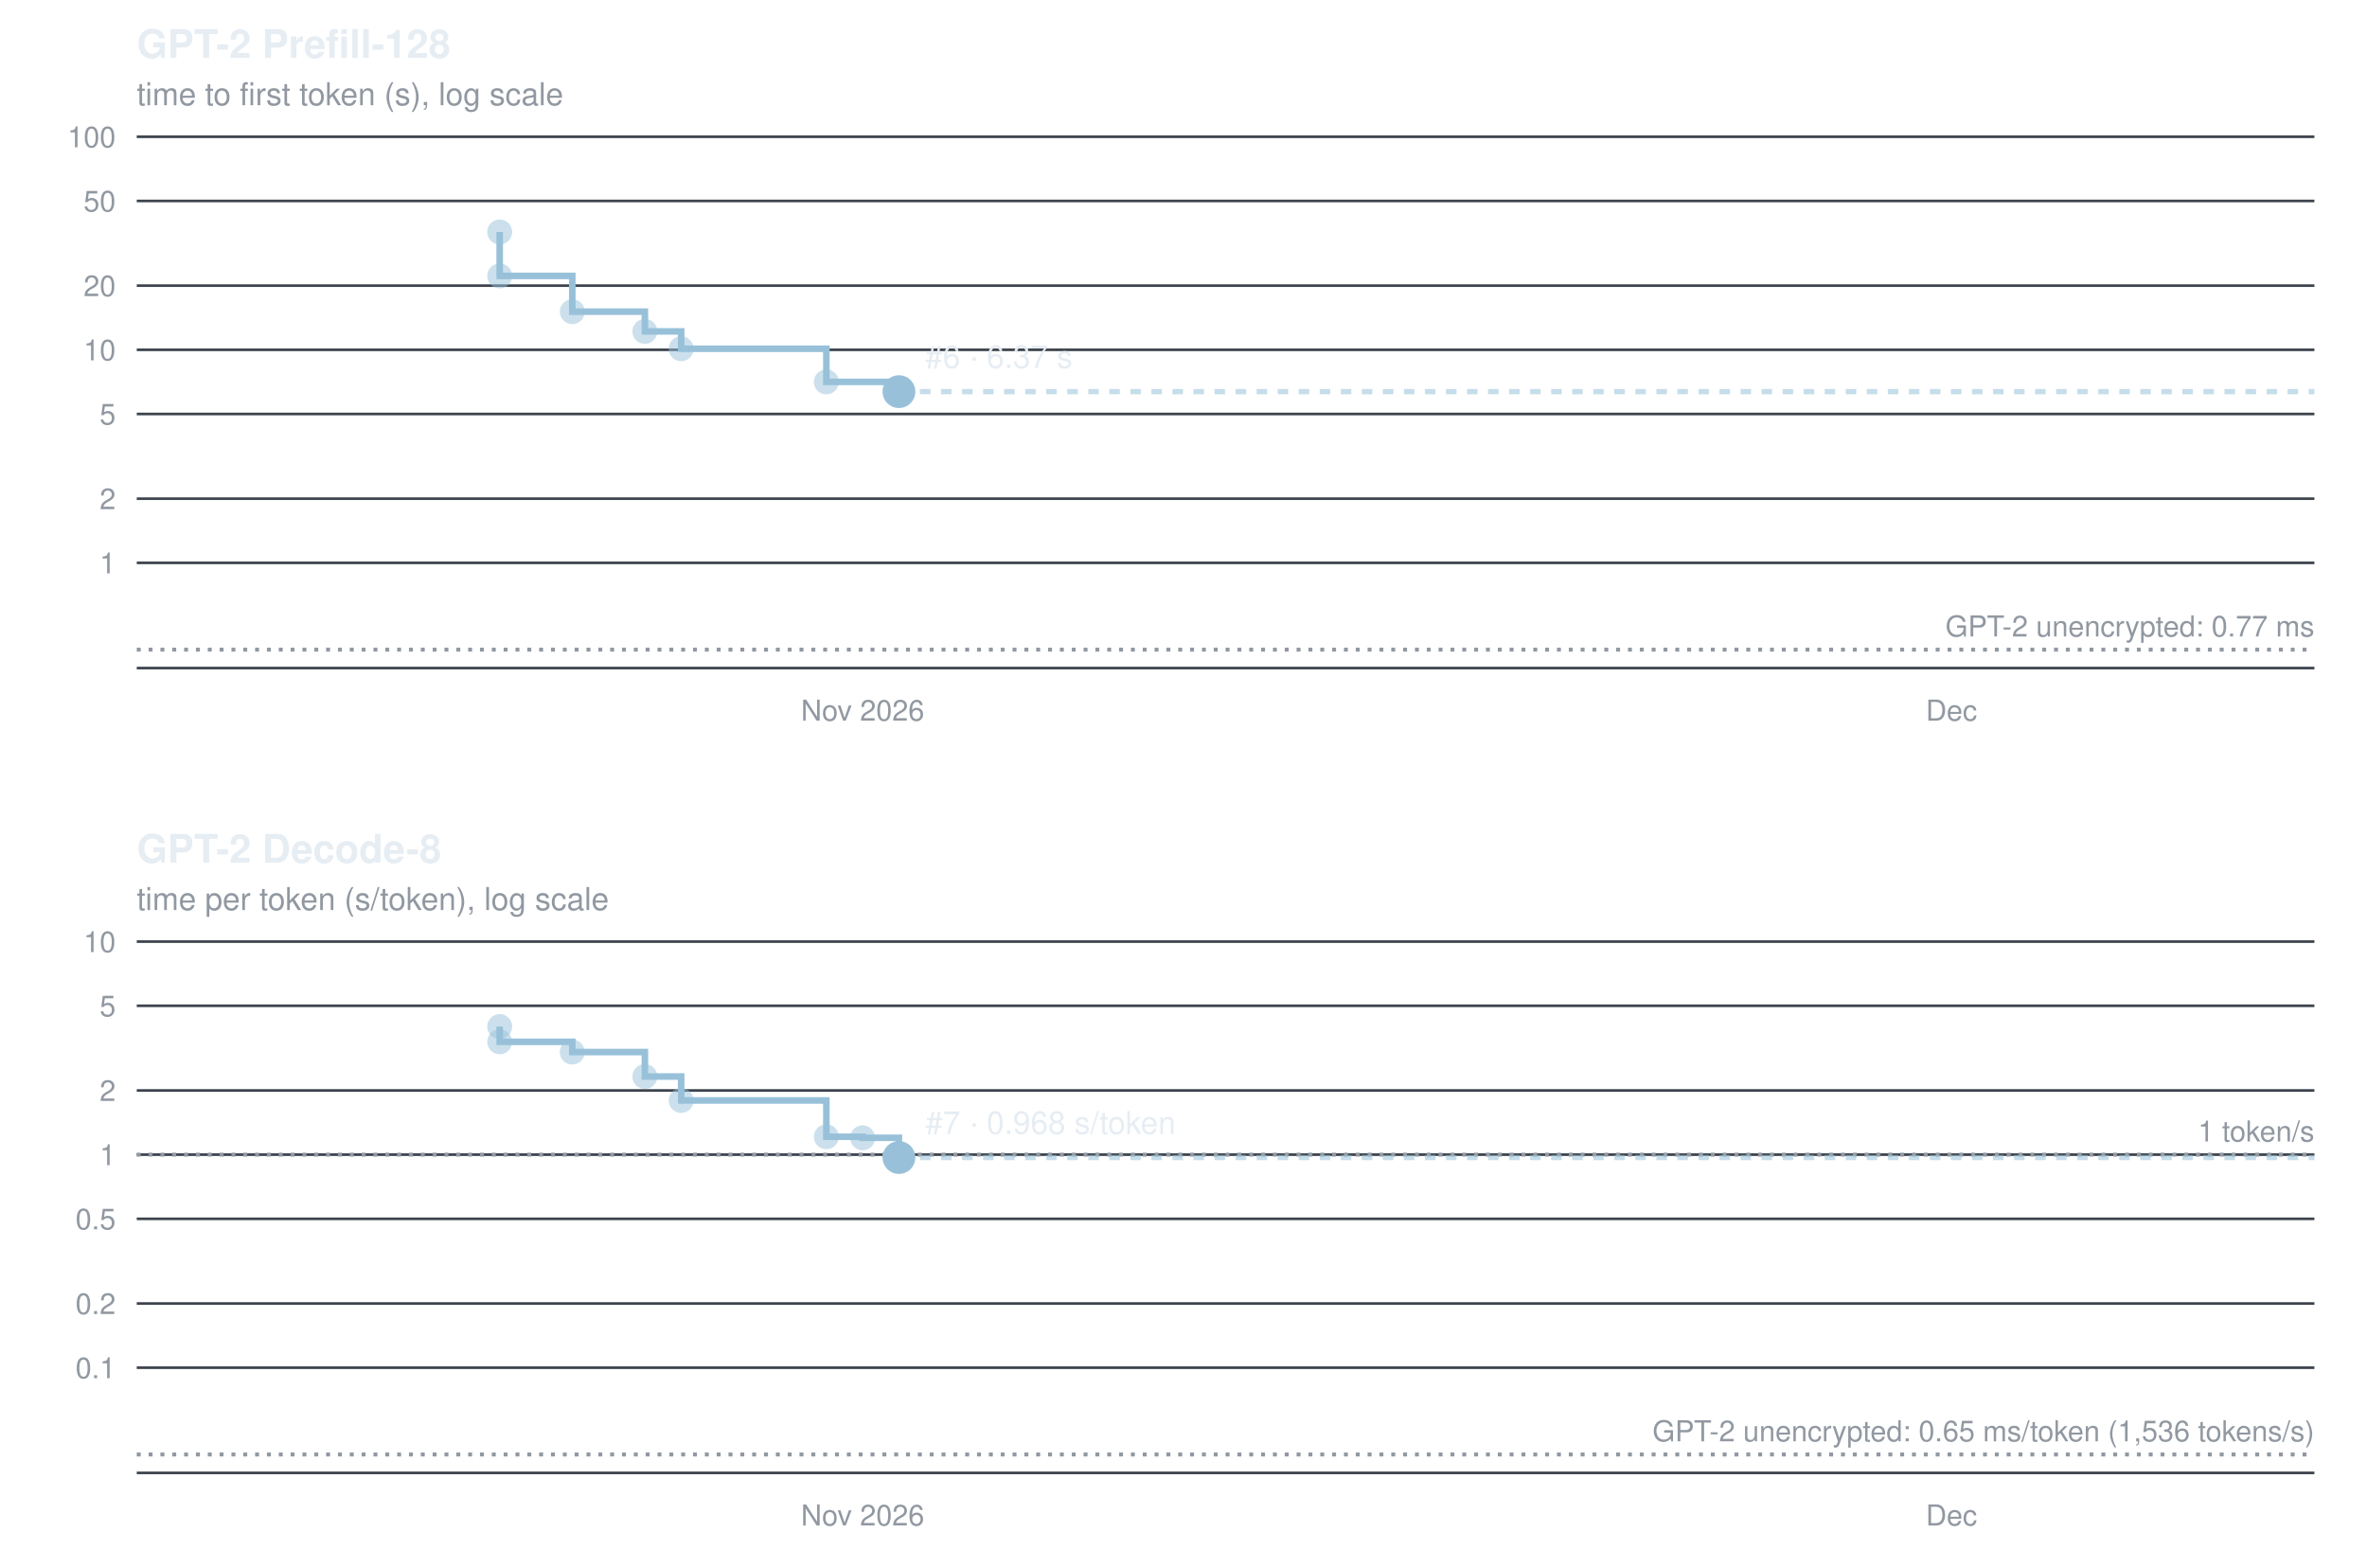
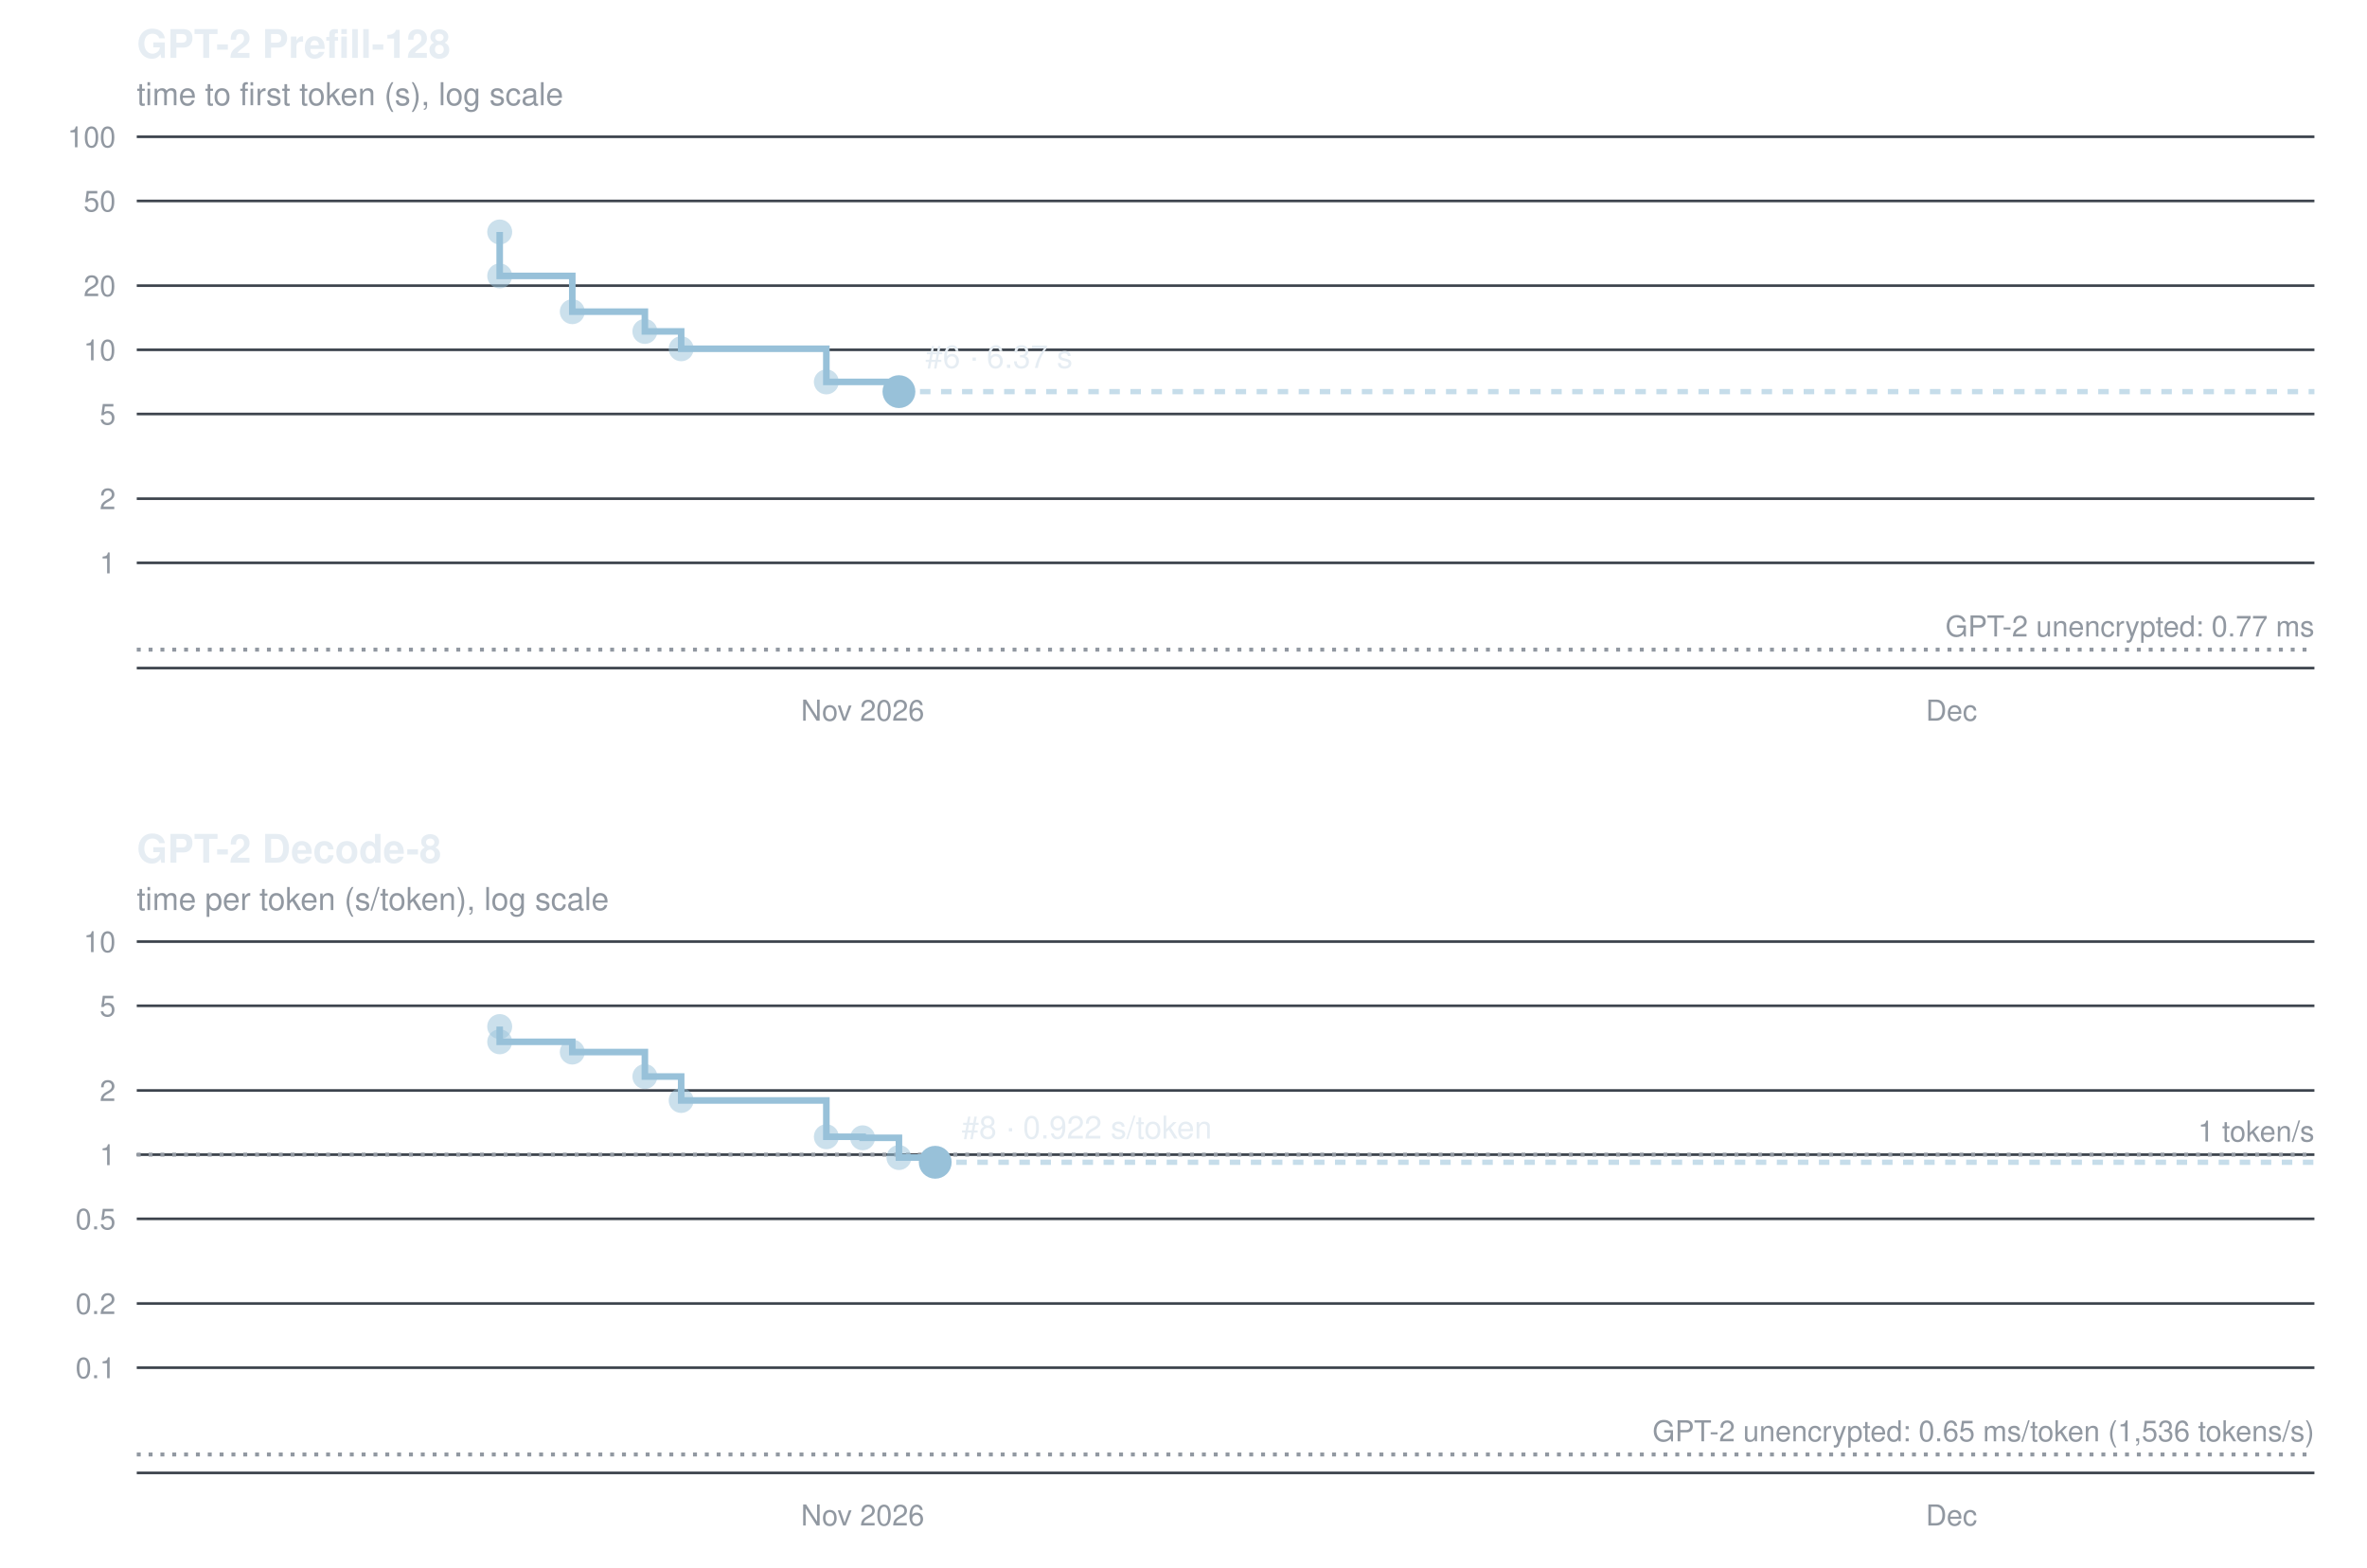
<svg xmlns="http://www.w3.org/2000/svg" viewBox="0 0 900 596" width="900" height="596" font-family="-apple-system,BlinkMacSystemFont,'Segoe UI',Helvetica,Arial,sans-serif" role="img" aria-label="Record progression of both tracks">
  <text fill="#e6edf3" x="52" y="22" font-size="15" font-weight="600">GPT-2 Prefill-128</text>
  <text fill="#9198a1" x="52" y="40" font-size="12">time to first token (s), log scale</text>
  <line stroke="#3d444d" stroke-width="1" x1="52" x2="880" y1="214.0" y2="214.0" />
  <text fill="#9198a1" x="44" y="218.0" font-size="11" text-anchor="end">1</text>
  <line stroke="#3d444d" stroke-width="1" x1="52" x2="880" y1="189.6" y2="189.6" />
  <text fill="#9198a1" x="44" y="193.6" font-size="11" text-anchor="end">2</text>
  <line stroke="#3d444d" stroke-width="1" x1="52" x2="880" y1="157.4" y2="157.4" />
  <text fill="#9198a1" x="44" y="161.4" font-size="11" text-anchor="end">5</text>
  <line stroke="#3d444d" stroke-width="1" x1="52" x2="880" y1="133.0" y2="133.0" />
  <text fill="#9198a1" x="44" y="137.0" font-size="11" text-anchor="end">10</text>
  <line stroke="#3d444d" stroke-width="1" x1="52" x2="880" y1="108.6" y2="108.6" />
  <text fill="#9198a1" x="44" y="112.6" font-size="11" text-anchor="end">20</text>
  <line stroke="#3d444d" stroke-width="1" x1="52" x2="880" y1="76.4" y2="76.4" />
  <text fill="#9198a1" x="44" y="80.4" font-size="11" text-anchor="end">50</text>
  <line stroke="#3d444d" stroke-width="1" x1="52" x2="880" y1="52.0" y2="52.0" />
  <text fill="#9198a1" x="44" y="56.0" font-size="11" text-anchor="end">100</text>
  <text fill="#9198a1" x="328.0" y="274" font-size="11" text-anchor="middle">Nov 2026</text>
  <text fill="#9198a1" x="742.0" y="274" font-size="11" text-anchor="middle">Dec</text>
  <line stroke="#3d444d" stroke-width="1" x1="52" x2="880" y1="254" y2="254" />
  <line stroke="#9198a1" stroke-width="1.5" stroke-dasharray="1.5 3" x1="52" x2="880" y1="247.0" y2="247.0" />
  <text fill="#9198a1" x="880" y="242.0" font-size="11" text-anchor="end">GPT-2 unencrypted: 0.77 ms</text>
  <path fill="none" stroke="#98c1d9" stroke-width="2.5" d="M190.0,88.2H190.0V104.9H217.6V118.5H245.2V126.0H259.0V132.6H314.2V145.2H341.8V148.9" />
  <path fill="none" stroke="#98c1d9" stroke-width="2" stroke-dasharray="4 4" opacity="0.55" d="M341.8,148.9H880" />
  <circle fill="#98c1d9" stroke="#98c1d9" stroke-width="2.5" cx="190.0" cy="88.2" r="3.5" opacity="0.5" tabindex="0" data-tip="{&quot;title&quot;: &quot;#0 Perseus (FIDESlib)&quot;, &quot;value&quot;: &quot;35.78 s&quot;, &quot;date&quot;: &quot;2026-10-22&quot;, &quot;by&quot;: &quot;@alexzilligmm, @Davide-F5-Marincione&quot;}" />
  <circle fill="#98c1d9" stroke="#98c1d9" stroke-width="2.5" cx="190.0" cy="104.9" r="3.5" opacity="0.5" tabindex="0" data-tip="{&quot;title&quot;: &quot;#1 Perseus on perseus-core&quot;, &quot;value&quot;: &quot;22.22 s&quot;, &quot;date&quot;: &quot;2026-10-22&quot;, &quot;by&quot;: &quot;@alexzilligmm, @Davide-F5-Marincione&quot;}" />
  <circle fill="#98c1d9" stroke="#98c1d9" stroke-width="2.5" cx="217.6" cy="118.5" r="3.5" opacity="0.5" tabindex="0" data-tip="{&quot;title&quot;: &quot;#2 PackedPrefill&quot;, &quot;value&quot;: &quot;15.11 s&quot;, &quot;date&quot;: &quot;2026-10-24&quot;, &quot;by&quot;: &quot;@erodola&quot;}" />
  <circle fill="#98c1d9" stroke="#98c1d9" stroke-width="2.5" cx="245.2" cy="126.0" r="3.5" opacity="0.5" tabindex="0" data-tip="{&quot;title&quot;: &quot;#3 BabyStepPrefill&quot;, &quot;value&quot;: &quot;12.2 s&quot;, &quot;date&quot;: &quot;2026-10-26&quot;, &quot;by&quot;: &quot;@erodola&quot;}" />
  <circle fill="#98c1d9" stroke="#98c1d9" stroke-width="2.5" cx="259.0" cy="132.6" r="3.5" opacity="0.5" tabindex="0" data-tip="{&quot;title&quot;: &quot;#4 LeanChainPrefill&quot;, &quot;value&quot;: &quot;10.12 s&quot;, &quot;date&quot;: &quot;2026-10-27&quot;, &quot;by&quot;: &quot;@erodola&quot;}" />
  <circle fill="#98c1d9" stroke="#98c1d9" stroke-width="2.5" cx="314.2" cy="145.2" r="3.5" opacity="0.5" tabindex="0" data-tip="{&quot;title&quot;: &quot;#5 LeanKeySwitch&quot;, &quot;value&quot;: &quot;7.07 s&quot;, &quot;date&quot;: &quot;2026-10-31&quot;, &quot;by&quot;: &quot;@alexzilligmm&quot;}" />
  <circle fill="#98c1d9" stroke="#98c1d9" stroke-width="2.5" cx="341.8" cy="148.9" r="5" tabindex="0" data-tip="{&quot;title&quot;: &quot;#6 FlippingToTokenPerSecond&quot;, &quot;value&quot;: &quot;6.37 s&quot;, &quot;date&quot;: &quot;2026-11-02&quot;, &quot;by&quot;: &quot;@alexzilligmm&quot;}" />
  <text fill="#e6edf3" x="351.8" y="139.9" font-size="12">#6 · 6.37 s</text>
  <text fill="#e6edf3" x="52" y="328" font-size="15" font-weight="600">GPT-2 Decode-8</text>
  <text fill="#9198a1" x="52" y="346" font-size="12">time per token (s/token), log scale</text>
  <line stroke="#3d444d" stroke-width="1" x1="52" x2="880" y1="520.0" y2="520.0" />
  <text fill="#9198a1" x="44" y="524.0" font-size="11" text-anchor="end">0.1</text>
  <line stroke="#3d444d" stroke-width="1" x1="52" x2="880" y1="495.6" y2="495.6" />
  <text fill="#9198a1" x="44" y="499.6" font-size="11" text-anchor="end">0.2</text>
  <line stroke="#3d444d" stroke-width="1" x1="52" x2="880" y1="463.4" y2="463.4" />
  <text fill="#9198a1" x="44" y="467.4" font-size="11" text-anchor="end">0.5</text>
  <line stroke="#3d444d" stroke-width="1" x1="52" x2="880" y1="439.0" y2="439.0" />
  <text fill="#9198a1" x="44" y="443.0" font-size="11" text-anchor="end">1</text>
  <line stroke="#3d444d" stroke-width="1" x1="52" x2="880" y1="414.6" y2="414.6" />
  <text fill="#9198a1" x="44" y="418.6" font-size="11" text-anchor="end">2</text>
  <line stroke="#3d444d" stroke-width="1" x1="52" x2="880" y1="382.4" y2="382.4" />
  <text fill="#9198a1" x="44" y="386.4" font-size="11" text-anchor="end">5</text>
  <line stroke="#3d444d" stroke-width="1" x1="52" x2="880" y1="358.0" y2="358.0" />
  <text fill="#9198a1" x="44" y="362.0" font-size="11" text-anchor="end">10</text>
  <text fill="#9198a1" x="328.0" y="580" font-size="11" text-anchor="middle">Nov 2026</text>
  <text fill="#9198a1" x="742.0" y="580" font-size="11" text-anchor="middle">Dec</text>
  <line stroke="#3d444d" stroke-width="1" x1="52" x2="880" y1="560" y2="560" />
  <line stroke="#9198a1" stroke-width="1.5" stroke-dasharray="1.5 3" x1="52" x2="880" y1="439.0" y2="439.0" />
  <text fill="#9198a1" x="880" y="434.0" font-size="11" text-anchor="end">1 token/s</text>
  <line stroke="#9198a1" stroke-width="1.5" stroke-dasharray="1.5 3" x1="52" x2="880" y1="553.0" y2="553.0" />
  <text fill="#9198a1" x="880" y="548.0" font-size="11" text-anchor="end">GPT-2 unencrypted: 0.65 ms/token (1,536 tokens/s)</text>
-   <path fill="none" stroke="#98c1d9" stroke-width="2.5" d="M190.0,390.3H190.0V396.1H217.6V400.0H245.2V409.3H259.0V418.4H314.2V432.2H328.0V432.6H341.8V440.1" />
-   <path fill="none" stroke="#98c1d9" stroke-width="2" stroke-dasharray="4 4" opacity="0.55" d="M341.8,440.1H880" />
+   <path fill="none" stroke="#98c1d9" stroke-width="2.5" d="M190.0,390.3H190.0V396.1H217.6V400.0H245.2V409.3H259.0V418.4H314.2V432.2H328.0V432.6H341.8V440.1H355.6V441.9" />
+   <path fill="none" stroke="#98c1d9" stroke-width="2" stroke-dasharray="4 4" opacity="0.55" d="M355.6,441.9H880" />
  <circle fill="#98c1d9" stroke="#98c1d9" stroke-width="2.5" cx="190.0" cy="390.3" r="3.5" opacity="0.5" tabindex="0" data-tip="{&quot;title&quot;: &quot;#0 Perseus (FIDESlib)&quot;, &quot;value&quot;: &quot;3.993 s/token&quot;, &quot;date&quot;: &quot;2026-10-22&quot;, &quot;by&quot;: &quot;@alexzilligmm, @Davide-F5-Marincione&quot;}" />
  <circle fill="#98c1d9" stroke="#98c1d9" stroke-width="2.5" cx="190.0" cy="396.1" r="3.5" opacity="0.5" tabindex="0" data-tip="{&quot;title&quot;: &quot;#1 Perseus on perseus-core&quot;, &quot;value&quot;: &quot;3.384 s/token&quot;, &quot;date&quot;: &quot;2026-10-22&quot;, &quot;by&quot;: &quot;@alexzilligmm, @Davide-F5-Marincione&quot;}" />
  <circle fill="#98c1d9" stroke="#98c1d9" stroke-width="2.5" cx="217.6" cy="400.0" r="3.5" opacity="0.5" tabindex="0" data-tip="{&quot;title&quot;: &quot;#2 FusedUnits&quot;, &quot;value&quot;: &quot;3.031 s/token&quot;, &quot;date&quot;: &quot;2026-10-24&quot;, &quot;by&quot;: &quot;@erodola&quot;}" />
  <circle fill="#98c1d9" stroke="#98c1d9" stroke-width="2.5" cx="245.2" cy="409.3" r="3.5" opacity="0.5" tabindex="0" data-tip="{&quot;title&quot;: &quot;#3 FittedDecode&quot;, &quot;value&quot;: &quot;2.325 s/token&quot;, &quot;date&quot;: &quot;2026-10-26&quot;, &quot;by&quot;: &quot;@erodola&quot;}" />
  <circle fill="#98c1d9" stroke="#98c1d9" stroke-width="2.5" cx="259.0" cy="418.4" r="3.5" opacity="0.5" tabindex="0" data-tip="{&quot;title&quot;: &quot;#4 LeanChainDecode&quot;, &quot;value&quot;: &quot;1.798 s/token&quot;, &quot;date&quot;: &quot;2026-10-27&quot;, &quot;by&quot;: &quot;@erodola&quot;}" />
  <circle fill="#98c1d9" stroke="#98c1d9" stroke-width="2.5" cx="314.2" cy="432.2" r="3.5" opacity="0.5" tabindex="0" data-tip="{&quot;title&quot;: &quot;#5 LeanKeySwitch&quot;, &quot;value&quot;: &quot;1.213 s/token&quot;, &quot;date&quot;: &quot;2026-10-31&quot;, &quot;by&quot;: &quot;@alexzilligmm&quot;}" />
  <circle fill="#98c1d9" stroke="#98c1d9" stroke-width="2.5" cx="328.0" cy="432.6" r="3.5" opacity="0.5" tabindex="0" data-tip="{&quot;title&quot;: &quot;#6 AlternatingChain&quot;, &quot;value&quot;: &quot;1.199 s/token&quot;, &quot;date&quot;: &quot;2026-11-01&quot;, &quot;by&quot;: &quot;@erodola&quot;}" />
-   <circle fill="#98c1d9" stroke="#98c1d9" stroke-width="2.5" cx="341.8" cy="440.1" r="5" tabindex="0" data-tip="{&quot;title&quot;: &quot;#7 FlippingToTokenPerSecond&quot;, &quot;value&quot;: &quot;0.968 s/token&quot;, &quot;date&quot;: &quot;2026-11-02&quot;, &quot;by&quot;: &quot;@alexzilligmm&quot;}" />
-   <text fill="#e6edf3" x="351.8" y="431.1" font-size="12">#7 · 0.968 s/token</text>
+   <circle fill="#98c1d9" stroke="#98c1d9" stroke-width="2.5" cx="341.8" cy="440.1" r="3.5" opacity="0.5" tabindex="0" data-tip="{&quot;title&quot;: &quot;#7 FlippingToTokenPerSecond&quot;, &quot;value&quot;: &quot;0.968 s/token&quot;, &quot;date&quot;: &quot;2026-11-02&quot;, &quot;by&quot;: &quot;@alexzilligmm&quot;}" />
+   <circle fill="#98c1d9" stroke="#98c1d9" stroke-width="2.5" cx="355.6" cy="441.9" r="5" tabindex="0" data-tip="{&quot;title&quot;: &quot;#8 CentredEvenEvalMod&quot;, &quot;value&quot;: &quot;0.922 s/token&quot;, &quot;date&quot;: &quot;2026-11-03&quot;, &quot;by&quot;: &quot;@z0cal&quot;}" />
+   <text fill="#e6edf3" x="365.6" y="432.9" font-size="12">#8 · 0.922 s/token</text>
</svg>
